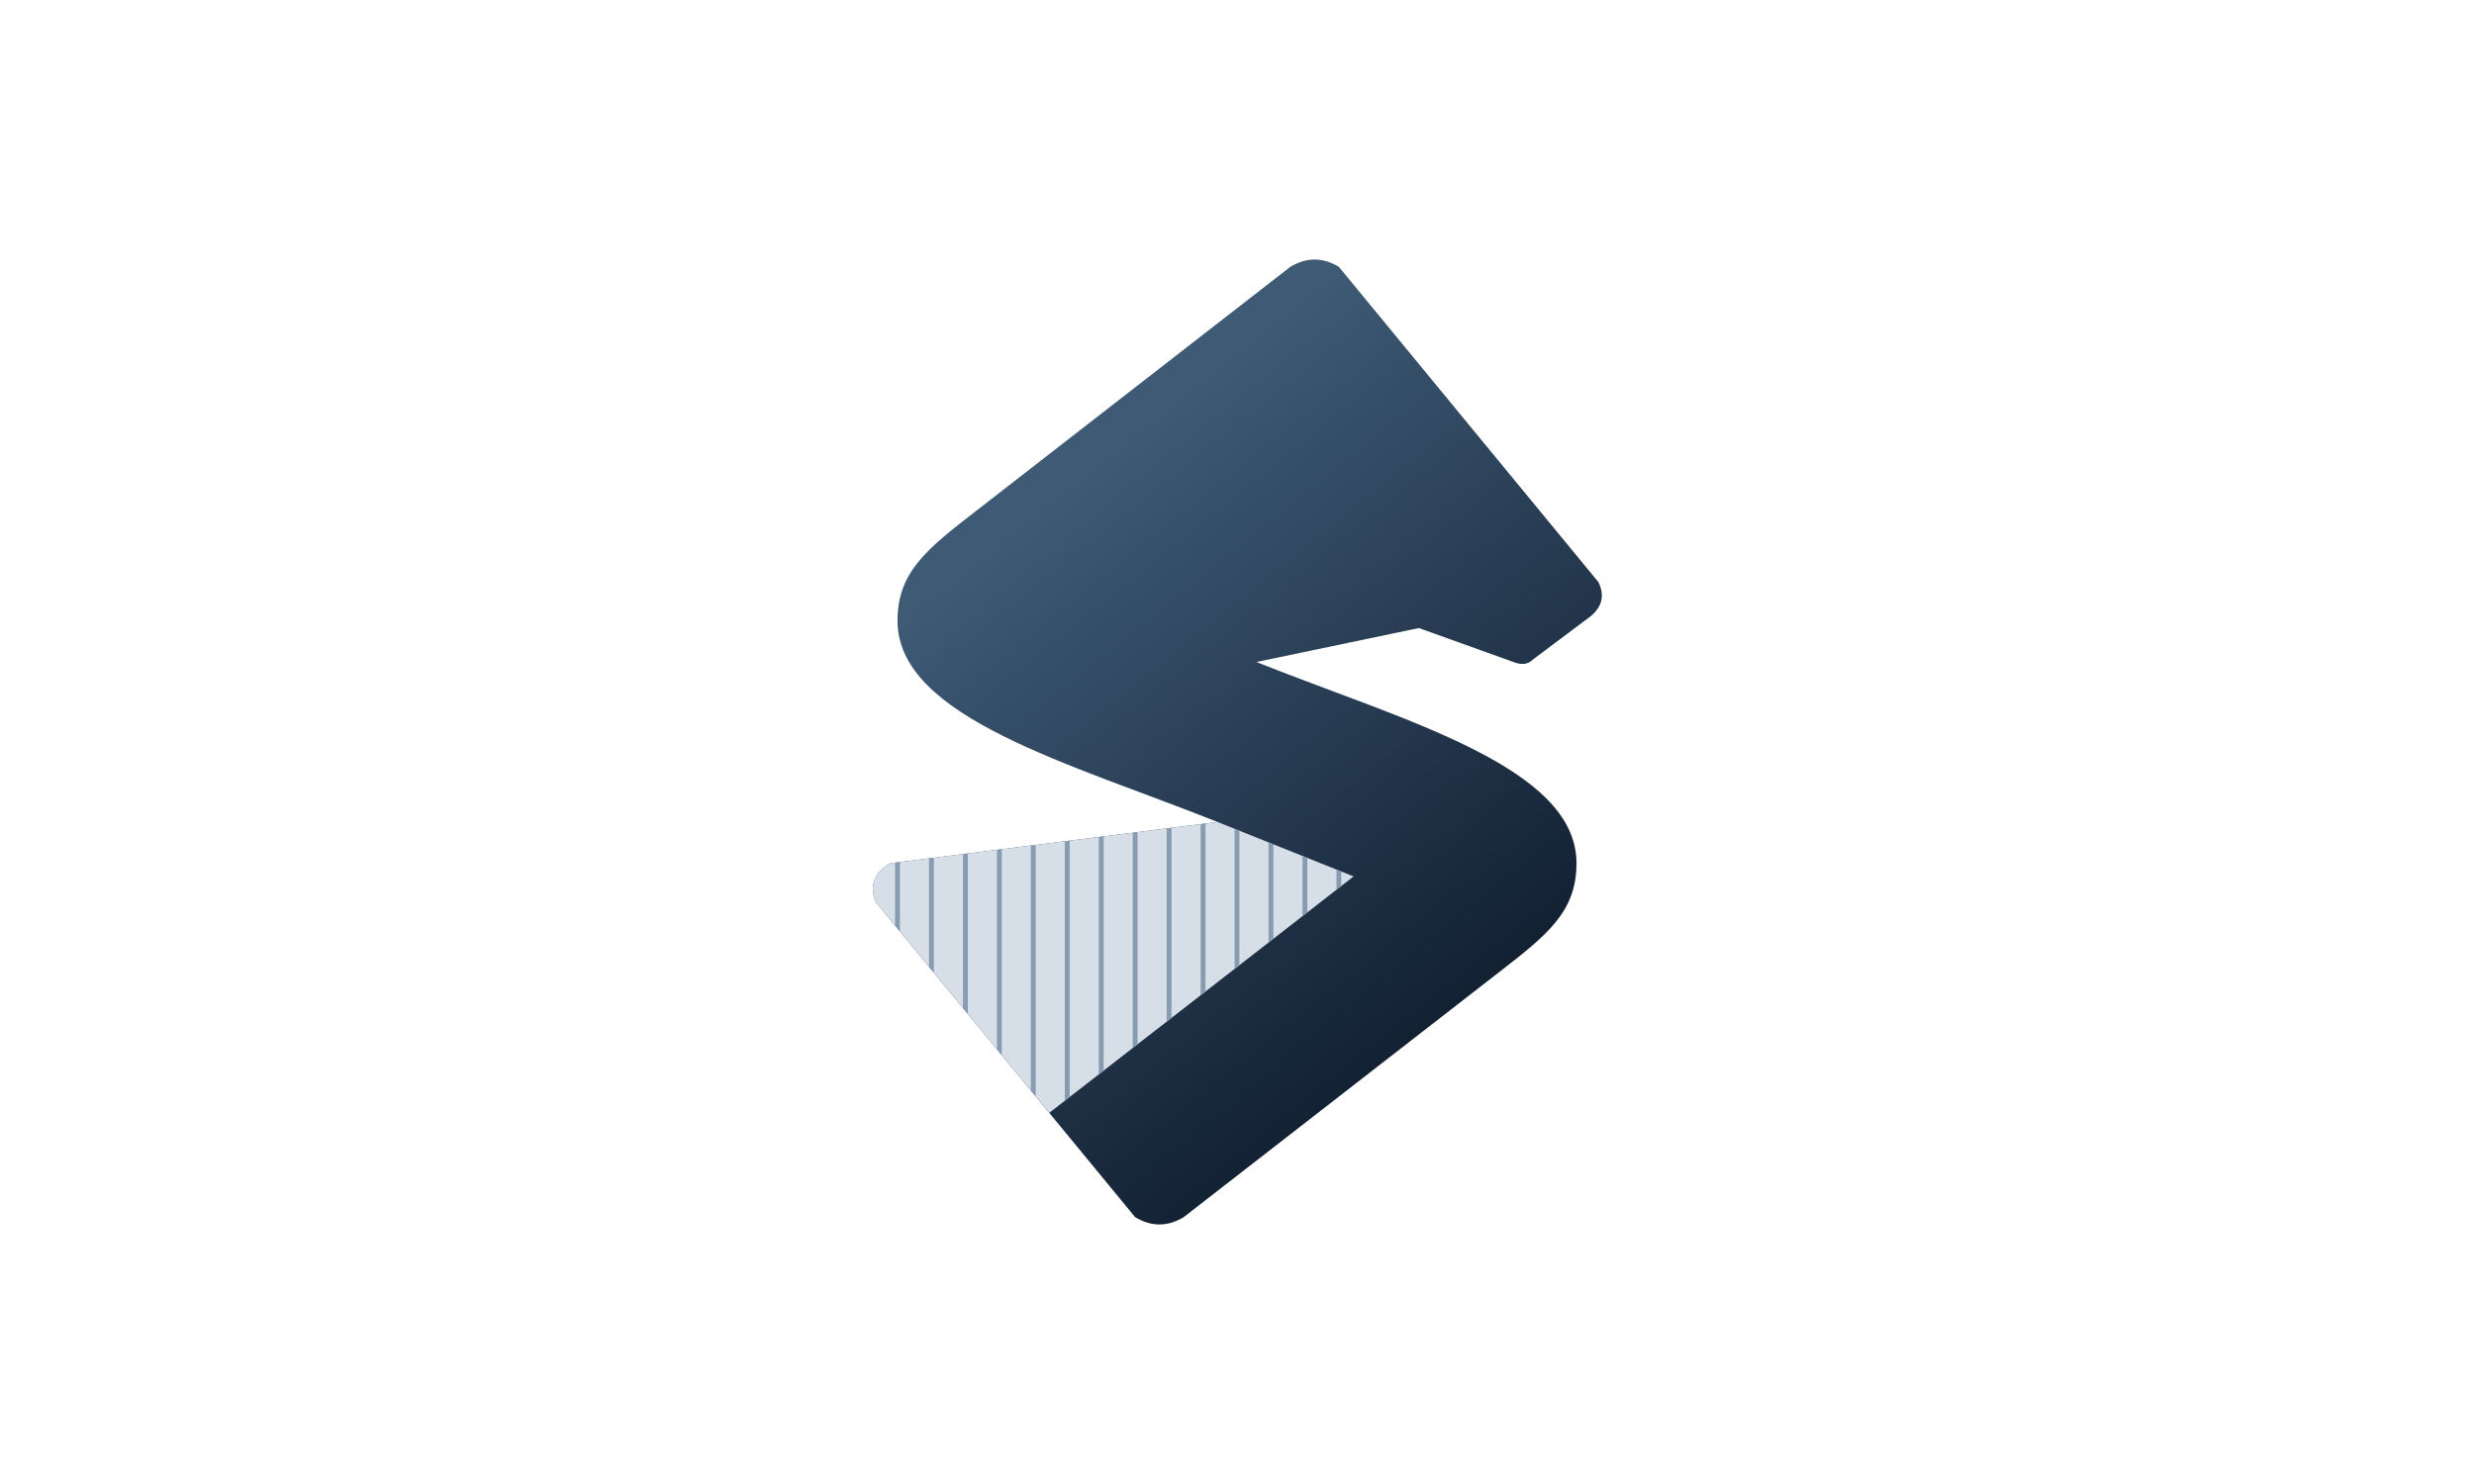
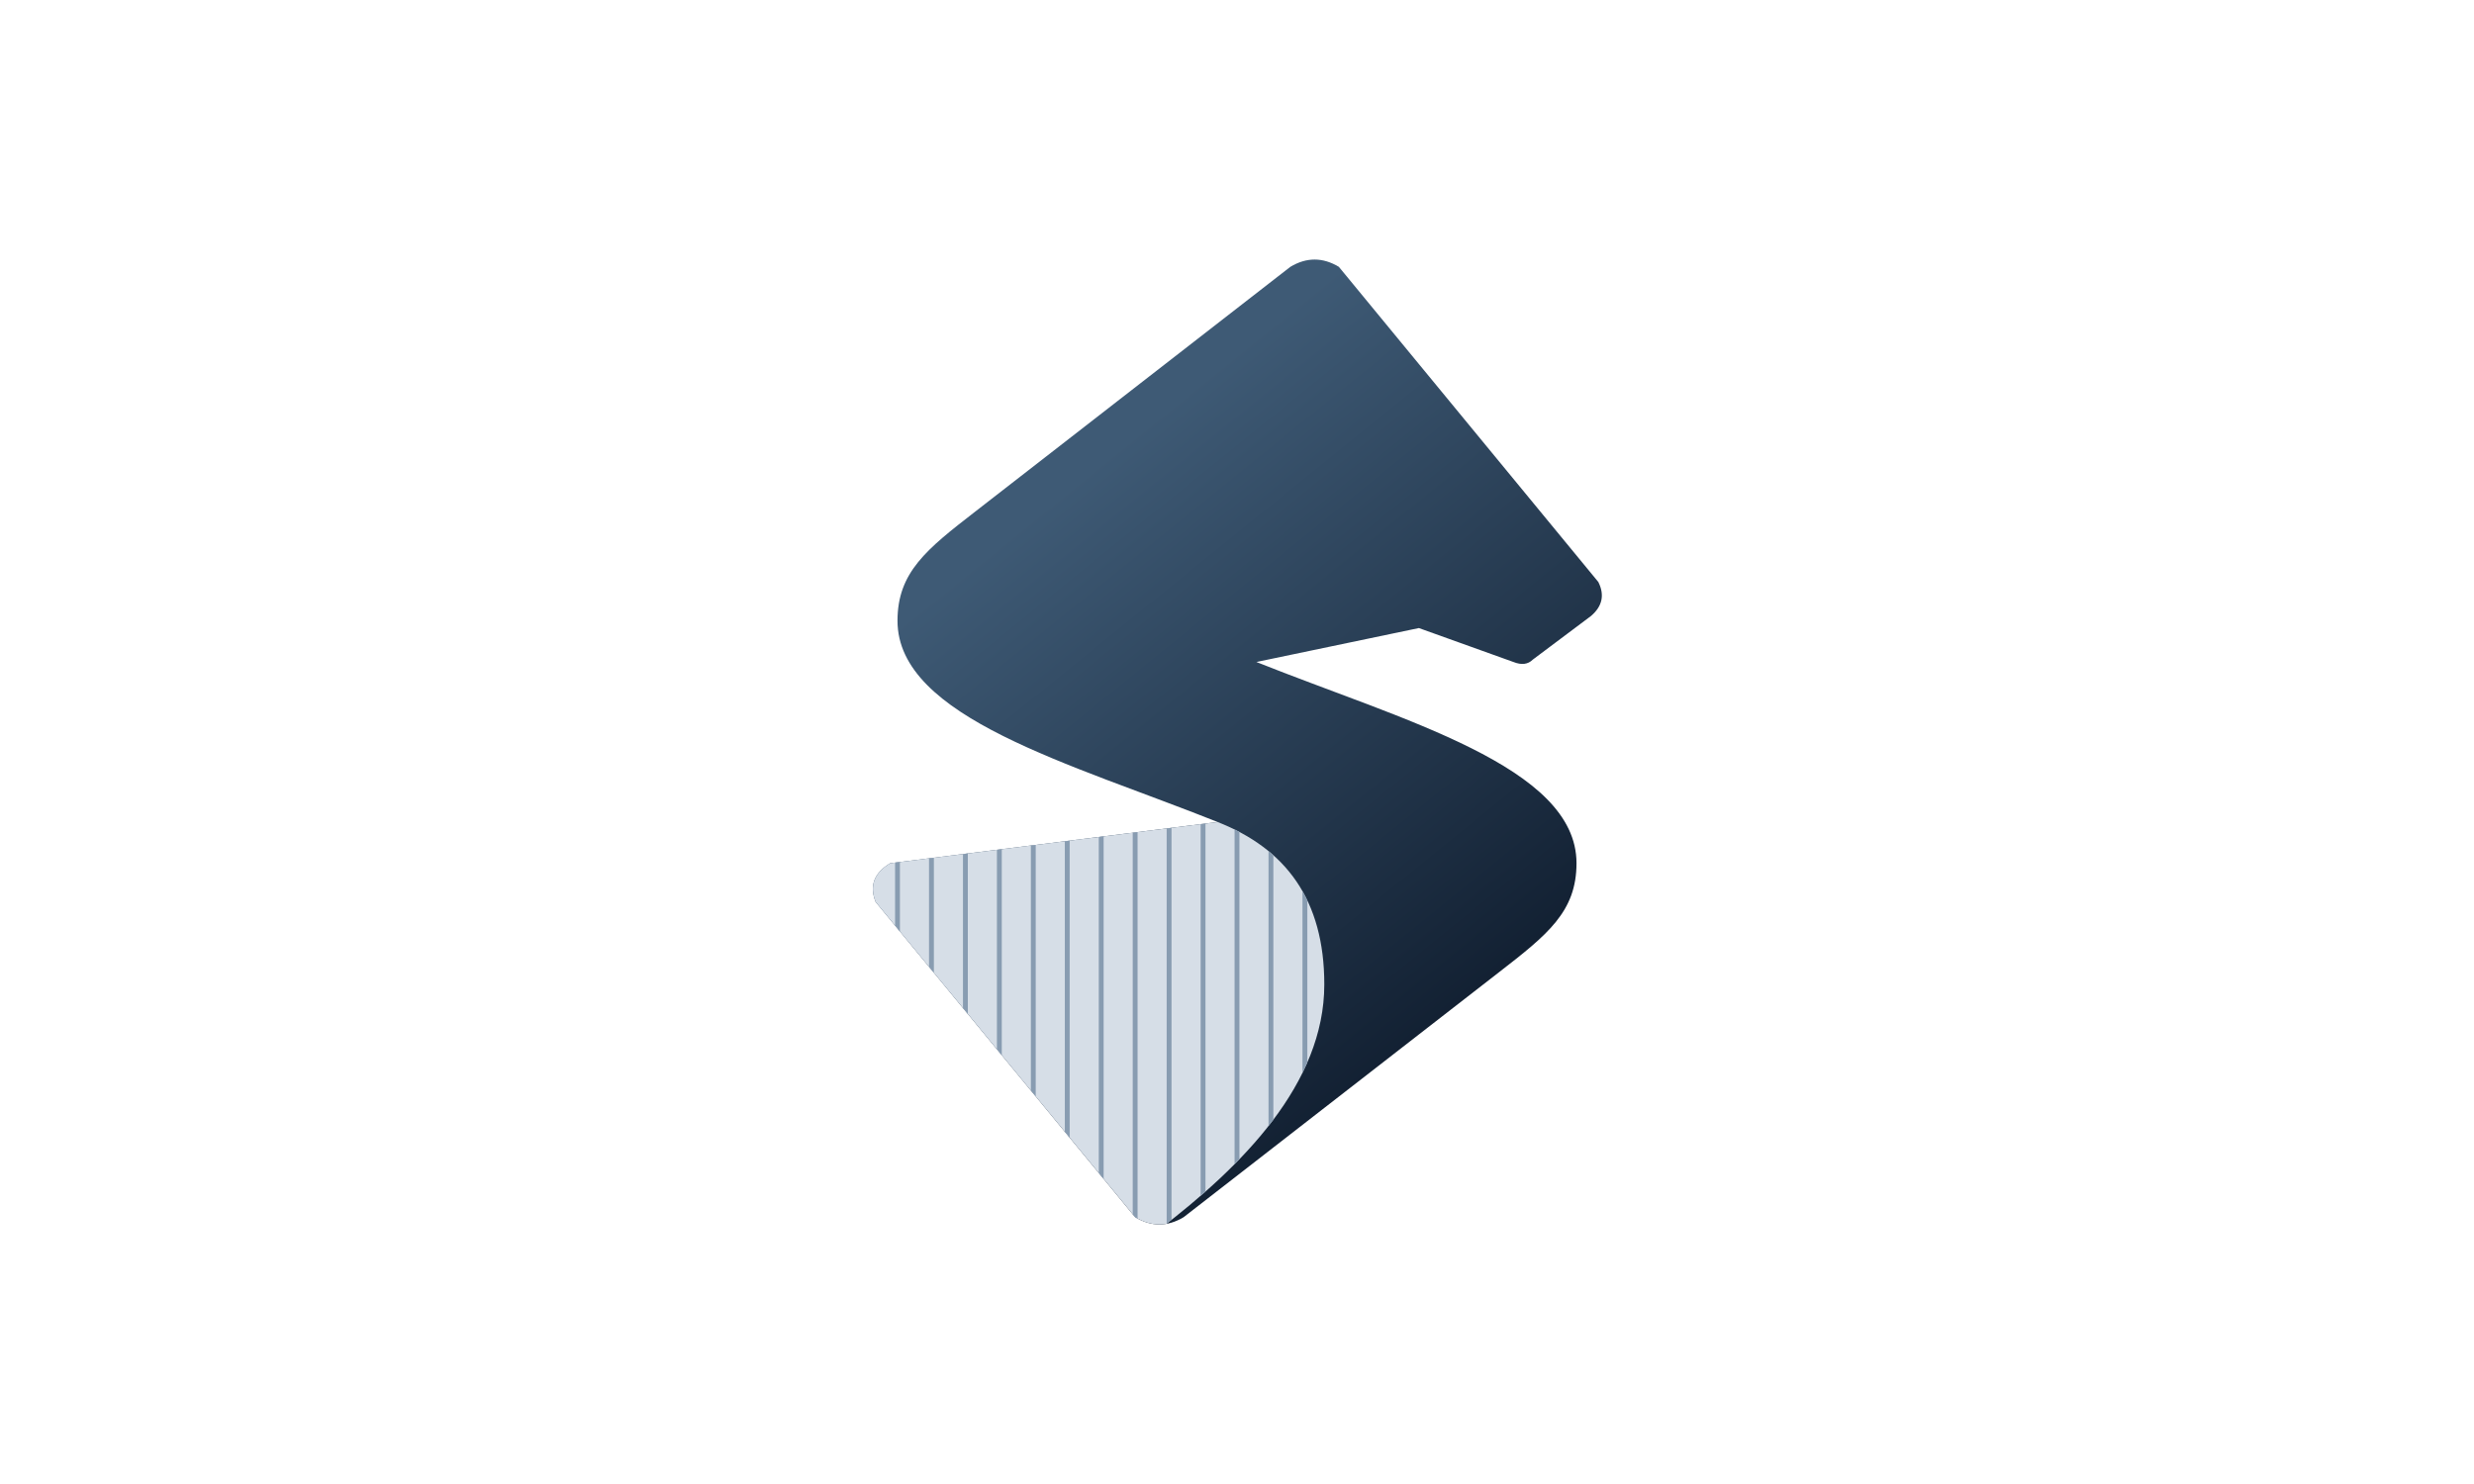
<svg xmlns="http://www.w3.org/2000/svg" width="400" height="240" viewBox="0 0 400 240">
  <defs>
    <linearGradient id="g" gradientUnits="userSpaceOnUse" x1="-158" y1="-195" x2="183" y2="226">
      <stop offset="0" stop-color="#3E5A75" />
      <stop offset="1" stop-color="#122032" />
    </linearGradient>
    <clipPath id="s">
      <path d="M16,-66 L150,-94 L228,-66 Q238,-62 244,-68 L292,-104 Q306,-116 298,-132 L84,-392 Q64,-404 44,-392 L-216,-190 C-256,-159 -280,-140 -280,-100 C-280,-20 -136,18 -16,66 L-286,100 Q-306,112 -298,132 L-84,392 Q-64,404 -44,392 L216,190 C256,159 280,140 280,100 C280,20 136,-18 16,-66 Z" />
    </clipPath>
    <clipPath id="p">
-       <path d="M-16,66 L96.2,110.9 L-377.6,479.0 L-420,479.0 L-420,66 Z" />
+       <path d="M-16,66 C40,88 72,130 72,200 C72,282 4,350 -64,402 L-420,402 L-420,66 Z" />
    </clipPath>
    <g id="r" fill="#889CB1">
      <rect x="-310" y="-420" width="4" height="840" />
      <rect x="-282" y="-420" width="4" height="840" />
      <rect x="-254" y="-420" width="4" height="840" />
      <rect x="-226" y="-420" width="4" height="840" />
      <rect x="-198" y="-420" width="4" height="840" />
      <rect x="-170" y="-420" width="4" height="840" />
      <rect x="-142" y="-420" width="4" height="840" />
      <rect x="-114" y="-420" width="4" height="840" />
      <rect x="-86" y="-420" width="4" height="840" />
      <rect x="-58" y="-420" width="4" height="840" />
      <rect x="-30" y="-420" width="4" height="840" />
      <rect x="-2" y="-420" width="4" height="840" />
      <rect x="26" y="-420" width="4" height="840" />
      <rect x="54" y="-420" width="4" height="840" />
      <rect x="82" y="-420" width="4" height="840" />
      <rect x="110" y="-420" width="4" height="840" />
      <rect x="138" y="-420" width="4" height="840" />
      <rect x="166" y="-420" width="4" height="840" />
      <rect x="194" y="-420" width="4" height="840" />
      <rect x="222" y="-420" width="4" height="840" />
      <rect x="250" y="-420" width="4" height="840" />
      <rect x="278" y="-420" width="4" height="840" />
      <rect x="306" y="-420" width="4" height="840" />
    </g>
  </defs>
  <g transform="translate(200.0 120.0) scale(0.19604)">
    <path d="M16,-66 L150,-94 L228,-66 Q238,-62 244,-68 L292,-104 Q306,-116 298,-132 L84,-392 Q64,-404 44,-392 L-216,-190 C-256,-159 -280,-140 -280,-100 C-280,-20 -136,18 -16,66 L-286,100 Q-306,112 -298,132 L-84,392 Q-64,404 -44,392 L216,190 C256,159 280,140 280,100 C280,20 136,-18 16,-66 Z" fill="url(#g)" />
    <g clip-path="url(#s)">
-       <path d="M-16,66 L96.2,110.9 L-377.6,479.0 L-420,479.0 L-420,66 Z" fill="#D6DEE7" />
+       <path d="M-16,66 C40,88 72,130 72,200 C72,282 4,350 -64,402 L-420,402 L-420,66 Z" fill="#D6DEE7" />
      <use href="#r" clip-path="url(#p)" />
    </g>
  </g>
</svg>
